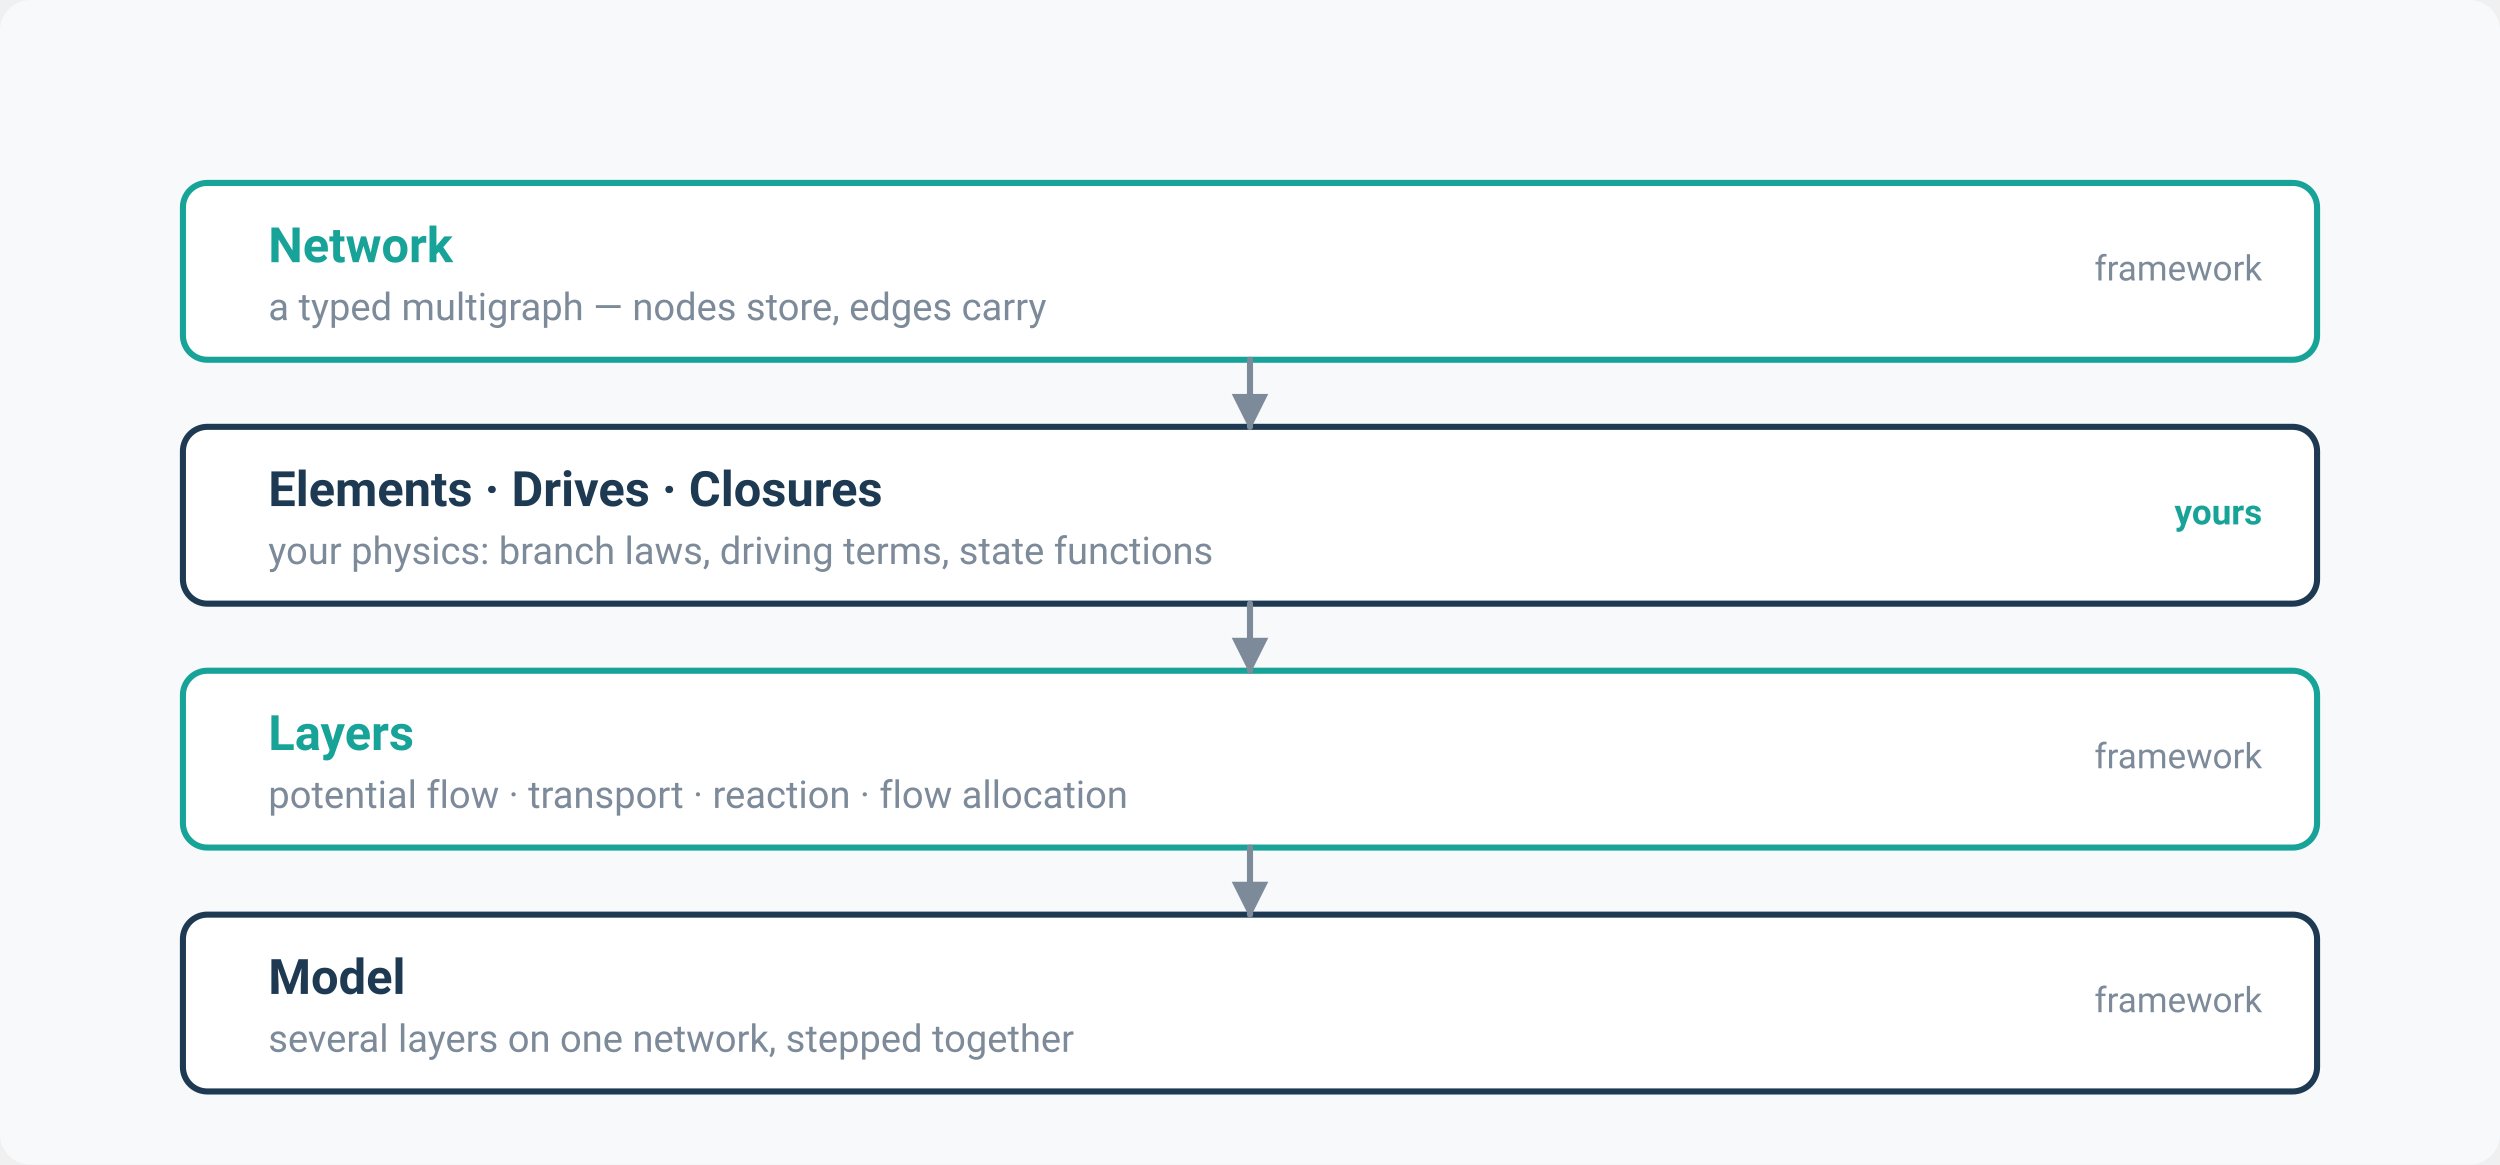
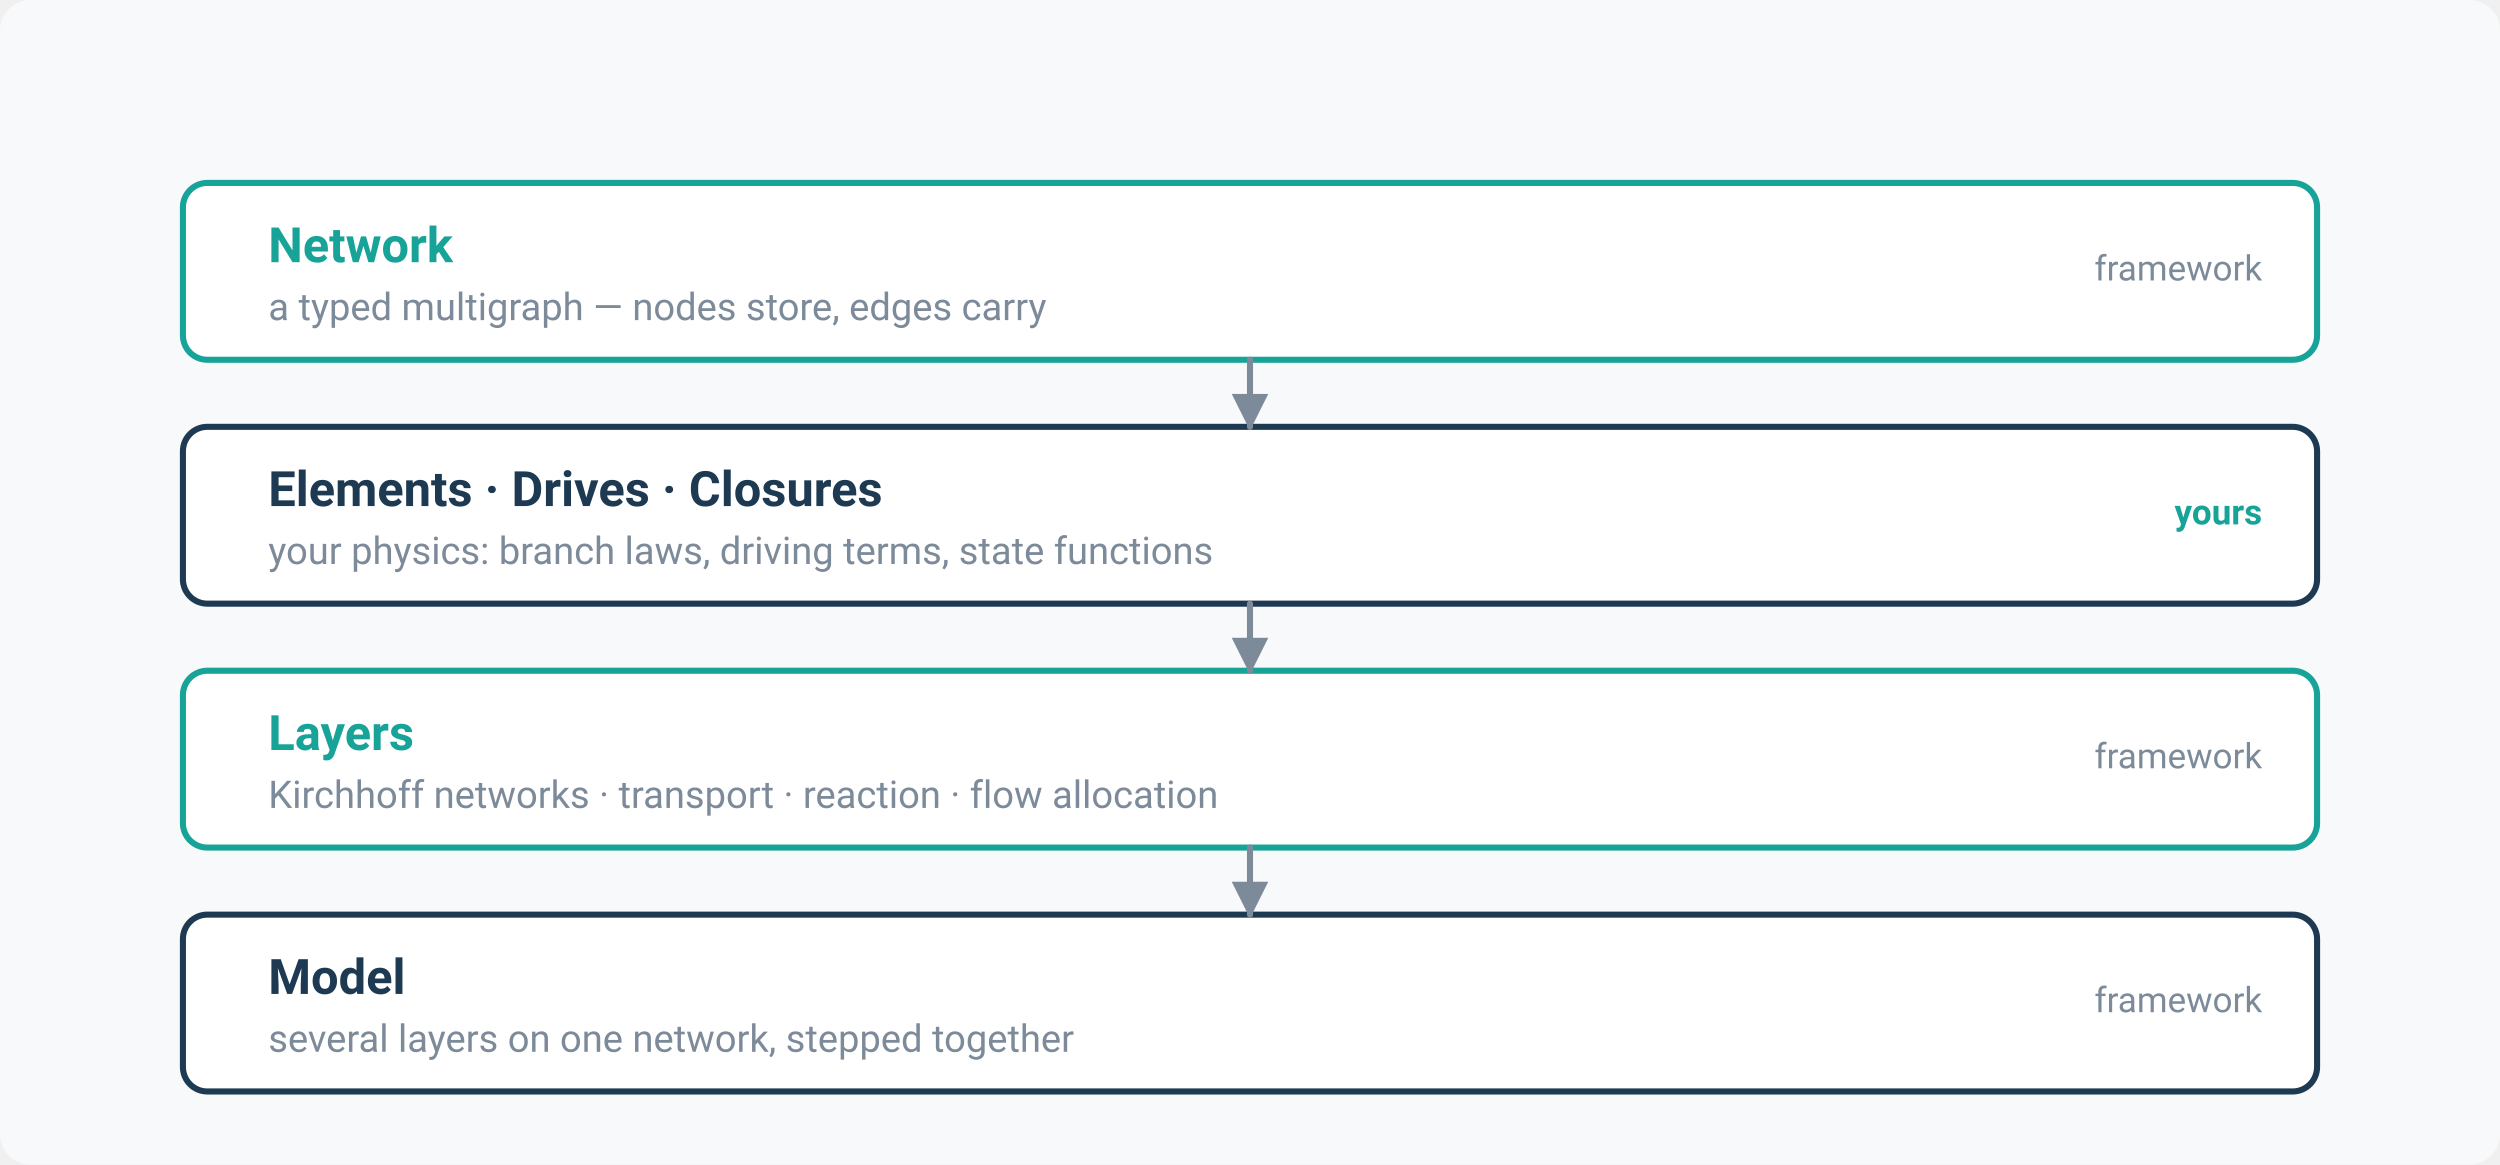
<svg xmlns="http://www.w3.org/2000/svg" viewBox="0 0 820 382" width="820" height="382" role="img" aria-labelledby="t d" font-family="system-ui, -apple-system, 'Segoe UI', Roboto, sans-serif">
  <rect width="820" height="382" rx="10" fill="#F7F9FA" />
  <defs>
    <marker id="ar" viewBox="0 0 10 10" refX="9" refY="5" markerWidth="6" markerHeight="6" orient="auto-start-reverse">
      <path d="M 0 0 L 10 5 L 0 10 z" fill="#17A398" />
    </marker>
    <marker id="arn" viewBox="0 0 10 10" refX="9" refY="5" markerWidth="6" markerHeight="6" orient="auto-start-reverse">
      <path d="M 0 0 L 10 5 L 0 10 z" fill="#1E3A52" />
    </marker>
    <marker id="arm" viewBox="0 0 10 10" refX="9" refY="5" markerWidth="6" markerHeight="6" orient="auto-start-reverse">
      <path d="M 0 0 L 10 5 L 0 10 z" fill="#7C8A99" />
    </marker>
    <marker id="arw" viewBox="0 0 10 10" refX="9" refY="5" markerWidth="6" markerHeight="6" orient="auto-start-reverse">
      <path d="M 0 0 L 10 5 L 0 10 z" fill="#C2703D" />
    </marker>
  </defs>
  <rect x="60" y="60" width="700" height="58" rx="8" fill="#FFFFFF" stroke="#17A398" stroke-width="2" />
  <text x="88" y="86" font-size="16" fill="#17A398" text-anchor="start" font-weight="600" font-family="system-ui, -apple-system, 'Segoe UI', Roboto, sans-serif">Network</text>
  <text x="88" y="105" font-size="12.5" fill="#7C8A99" text-anchor="start" font-weight="400" font-family="system-ui, -apple-system, 'Segoe UI', Roboto, sans-serif">a typed multigraph — nodes store, edges carry</text>
  <rect x="60" y="140" width="700" height="58" rx="8" fill="#FFFFFF" stroke="#1E3A52" stroke-width="2" />
  <text x="88" y="166" font-size="16" fill="#1E3A52" text-anchor="start" font-weight="600" font-family="system-ui, -apple-system, 'Segoe UI', Roboto, sans-serif">Elements · Drives · Closures</text>
  <text x="88" y="185" font-size="12.5" fill="#7C8A99" text-anchor="start" font-weight="400" font-family="system-ui, -apple-system, 'Segoe UI', Roboto, sans-serif">your physics: branch laws, driving terms, state functions</text>
  <rect x="60" y="220" width="700" height="58" rx="8" fill="#FFFFFF" stroke="#17A398" stroke-width="2" />
  <text x="88" y="246" font-size="16" fill="#17A398" text-anchor="start" font-weight="600" font-family="system-ui, -apple-system, 'Segoe UI', Roboto, sans-serif">Layers</text>
-   <text x="88" y="265" font-size="12.5" fill="#7C8A99" text-anchor="start" font-weight="400" font-family="system-ui, -apple-system, 'Segoe UI', Roboto, sans-serif">potential flow · transport · reaction · flow allocation</text>
+   <text x="88" y="265" font-size="12.5" fill="#7C8A99" text-anchor="start" font-weight="400" font-family="system-ui, -apple-system, 'Segoe UI', Roboto, sans-serif">Kirchhoff networks · transport · reaction · flow allocation</text>
  <rect x="60" y="300" width="700" height="58" rx="8" fill="#FFFFFF" stroke="#1E3A52" stroke-width="2" />
  <text x="88" y="326" font-size="16" fill="#1E3A52" text-anchor="start" font-weight="600" font-family="system-ui, -apple-system, 'Segoe UI', Roboto, sans-serif">Model</text>
  <text x="88" y="345" font-size="12.5" fill="#7C8A99" text-anchor="start" font-weight="400" font-family="system-ui, -apple-system, 'Segoe UI', Roboto, sans-serif">several layers on one network, stepped together</text>
  <line x1="410" y1="118" x2="410" y2="140" stroke="#7C8A99" stroke-width="2" stroke-linecap="round" marker-end="url(#arm)" />
  <line x1="410" y1="198" x2="410" y2="220" stroke="#7C8A99" stroke-width="2" stroke-linecap="round" marker-end="url(#arm)" />
  <line x1="410" y1="278" x2="410" y2="300" stroke="#7C8A99" stroke-width="2" stroke-linecap="round" marker-end="url(#arm)" />
  <text x="742" y="92" font-size="11.5" fill="#7C8A99" text-anchor="end" font-weight="400" font-family="system-ui, -apple-system, 'Segoe UI', Roboto, sans-serif">framework</text>
  <text x="742" y="172" font-size="11.5" fill="#17A398" text-anchor="end" font-weight="600" font-family="system-ui, -apple-system, 'Segoe UI', Roboto, sans-serif">yours</text>
  <text x="742" y="252" font-size="11.5" fill="#7C8A99" text-anchor="end" font-weight="400" font-family="system-ui, -apple-system, 'Segoe UI', Roboto, sans-serif">framework</text>
  <text x="742" y="332" font-size="11.5" fill="#7C8A99" text-anchor="end" font-weight="400" font-family="system-ui, -apple-system, 'Segoe UI', Roboto, sans-serif">framework</text>
</svg>
